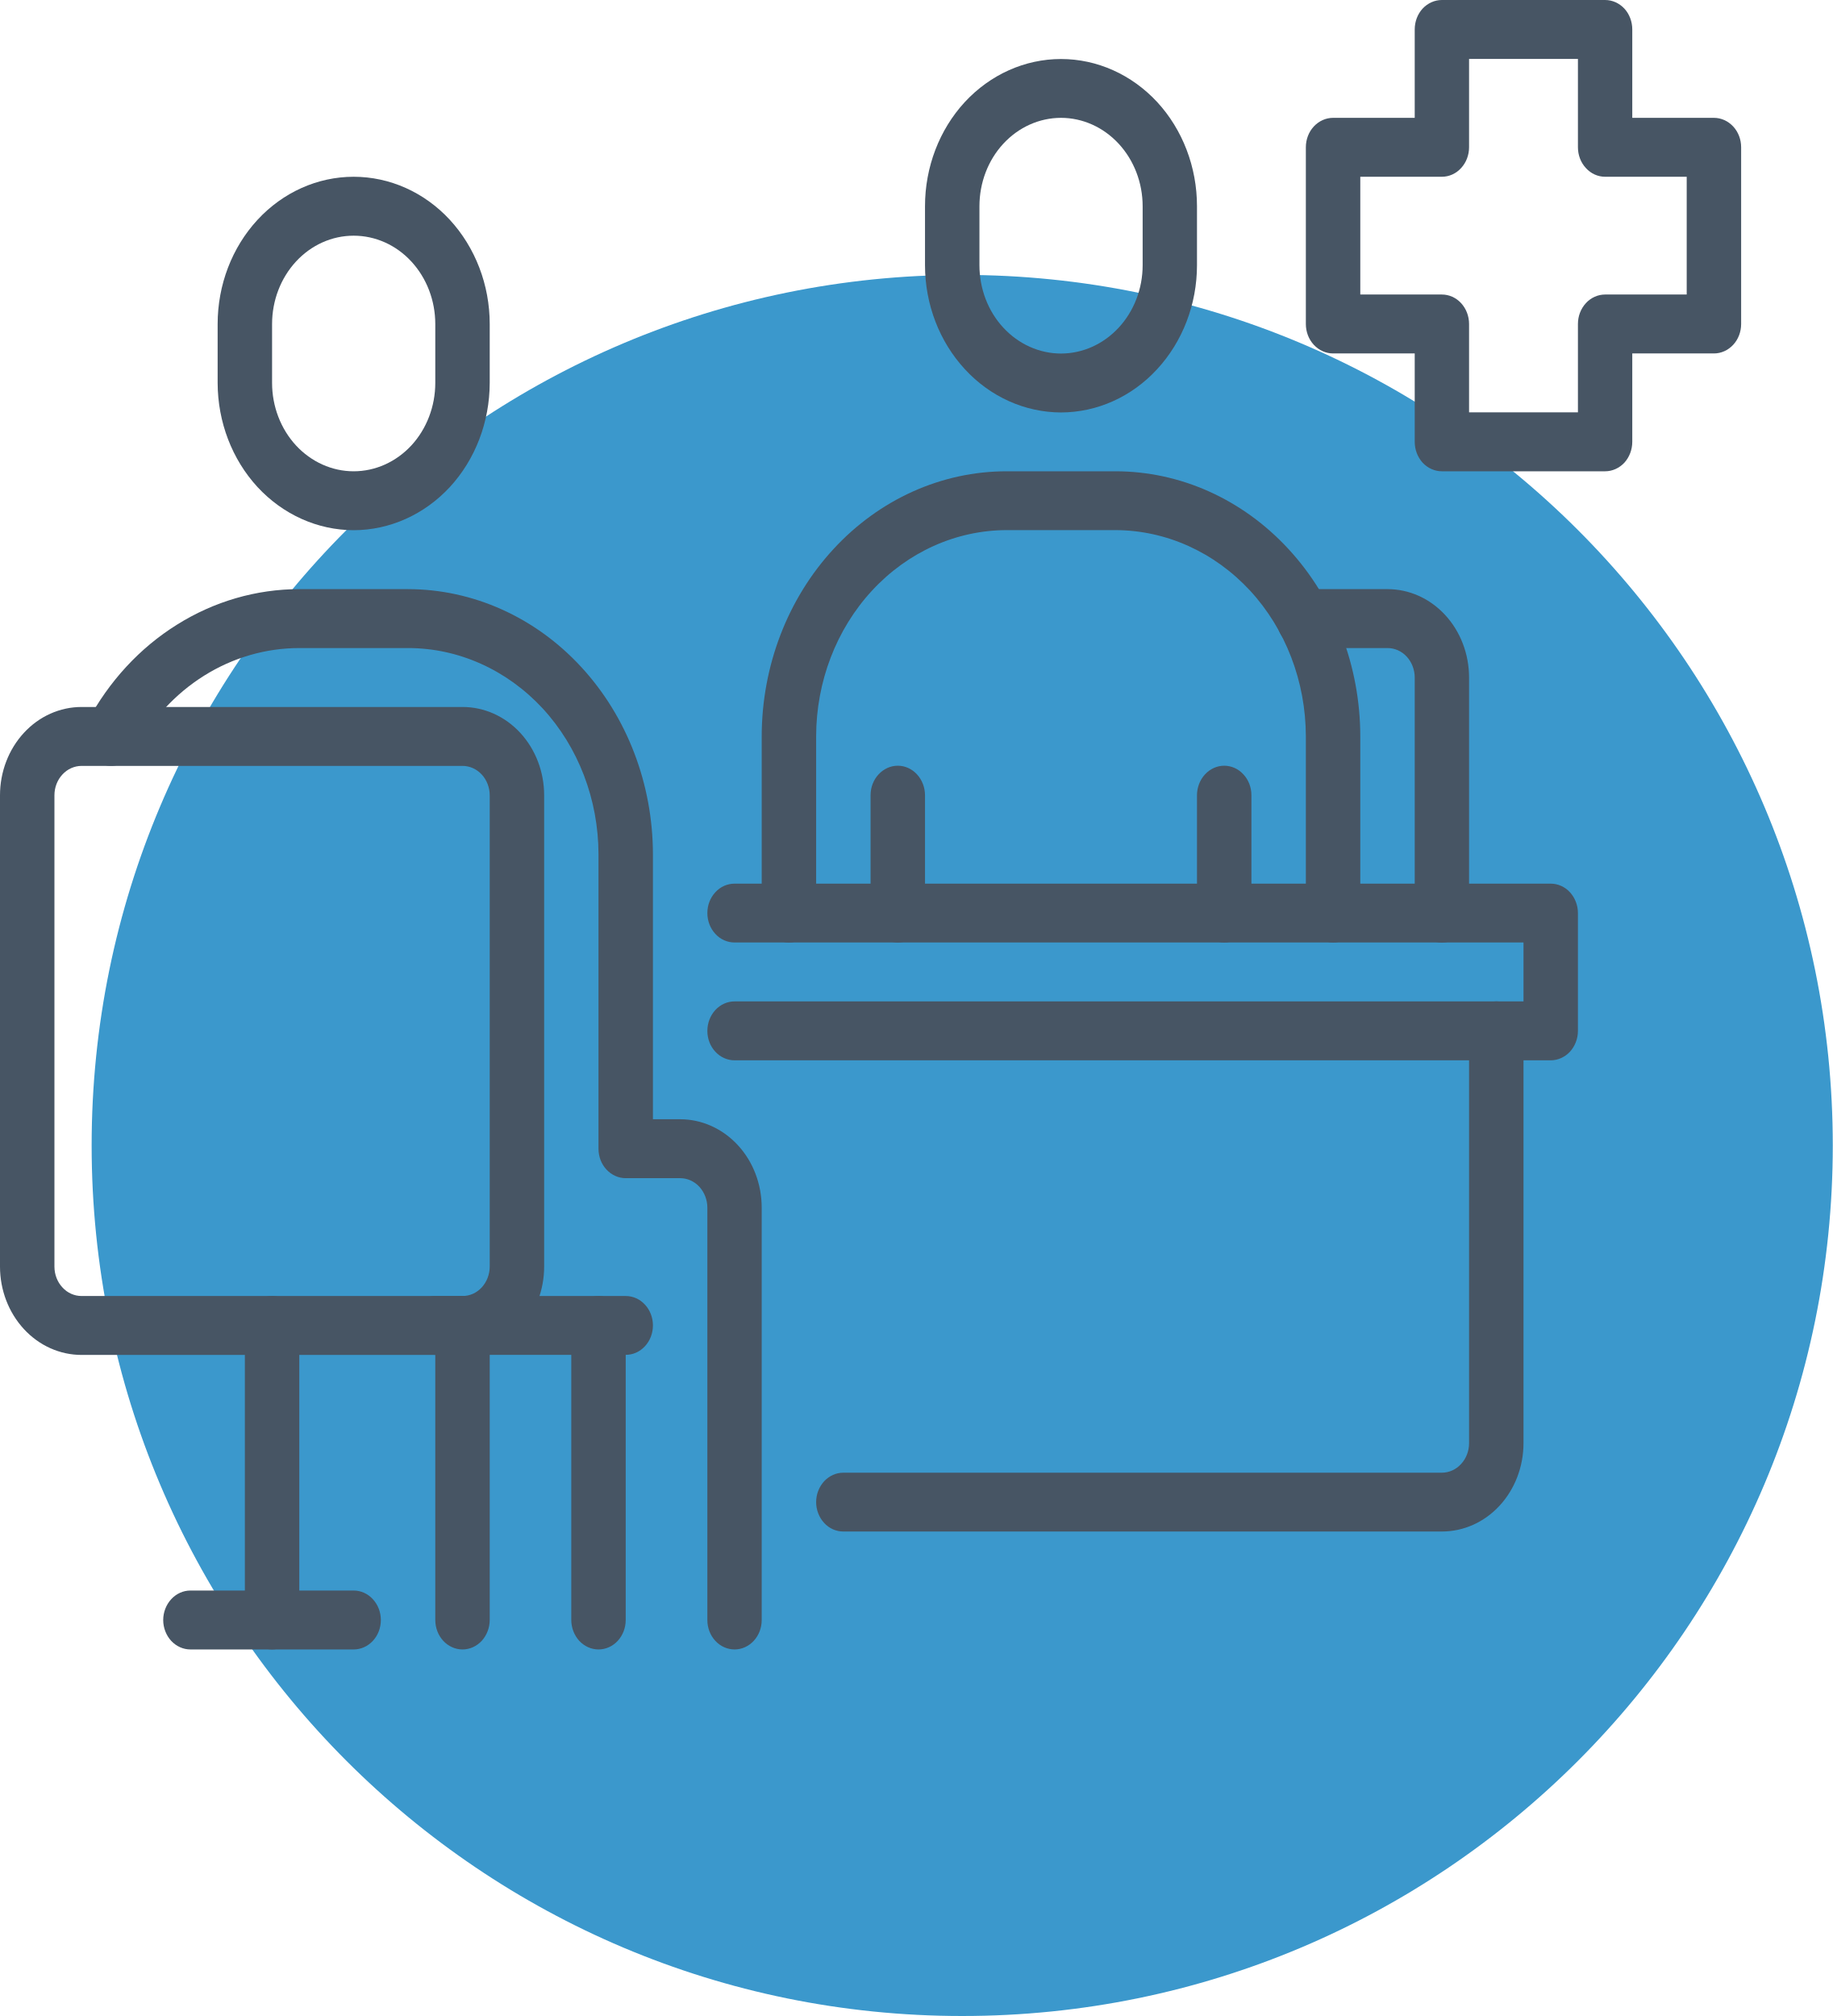
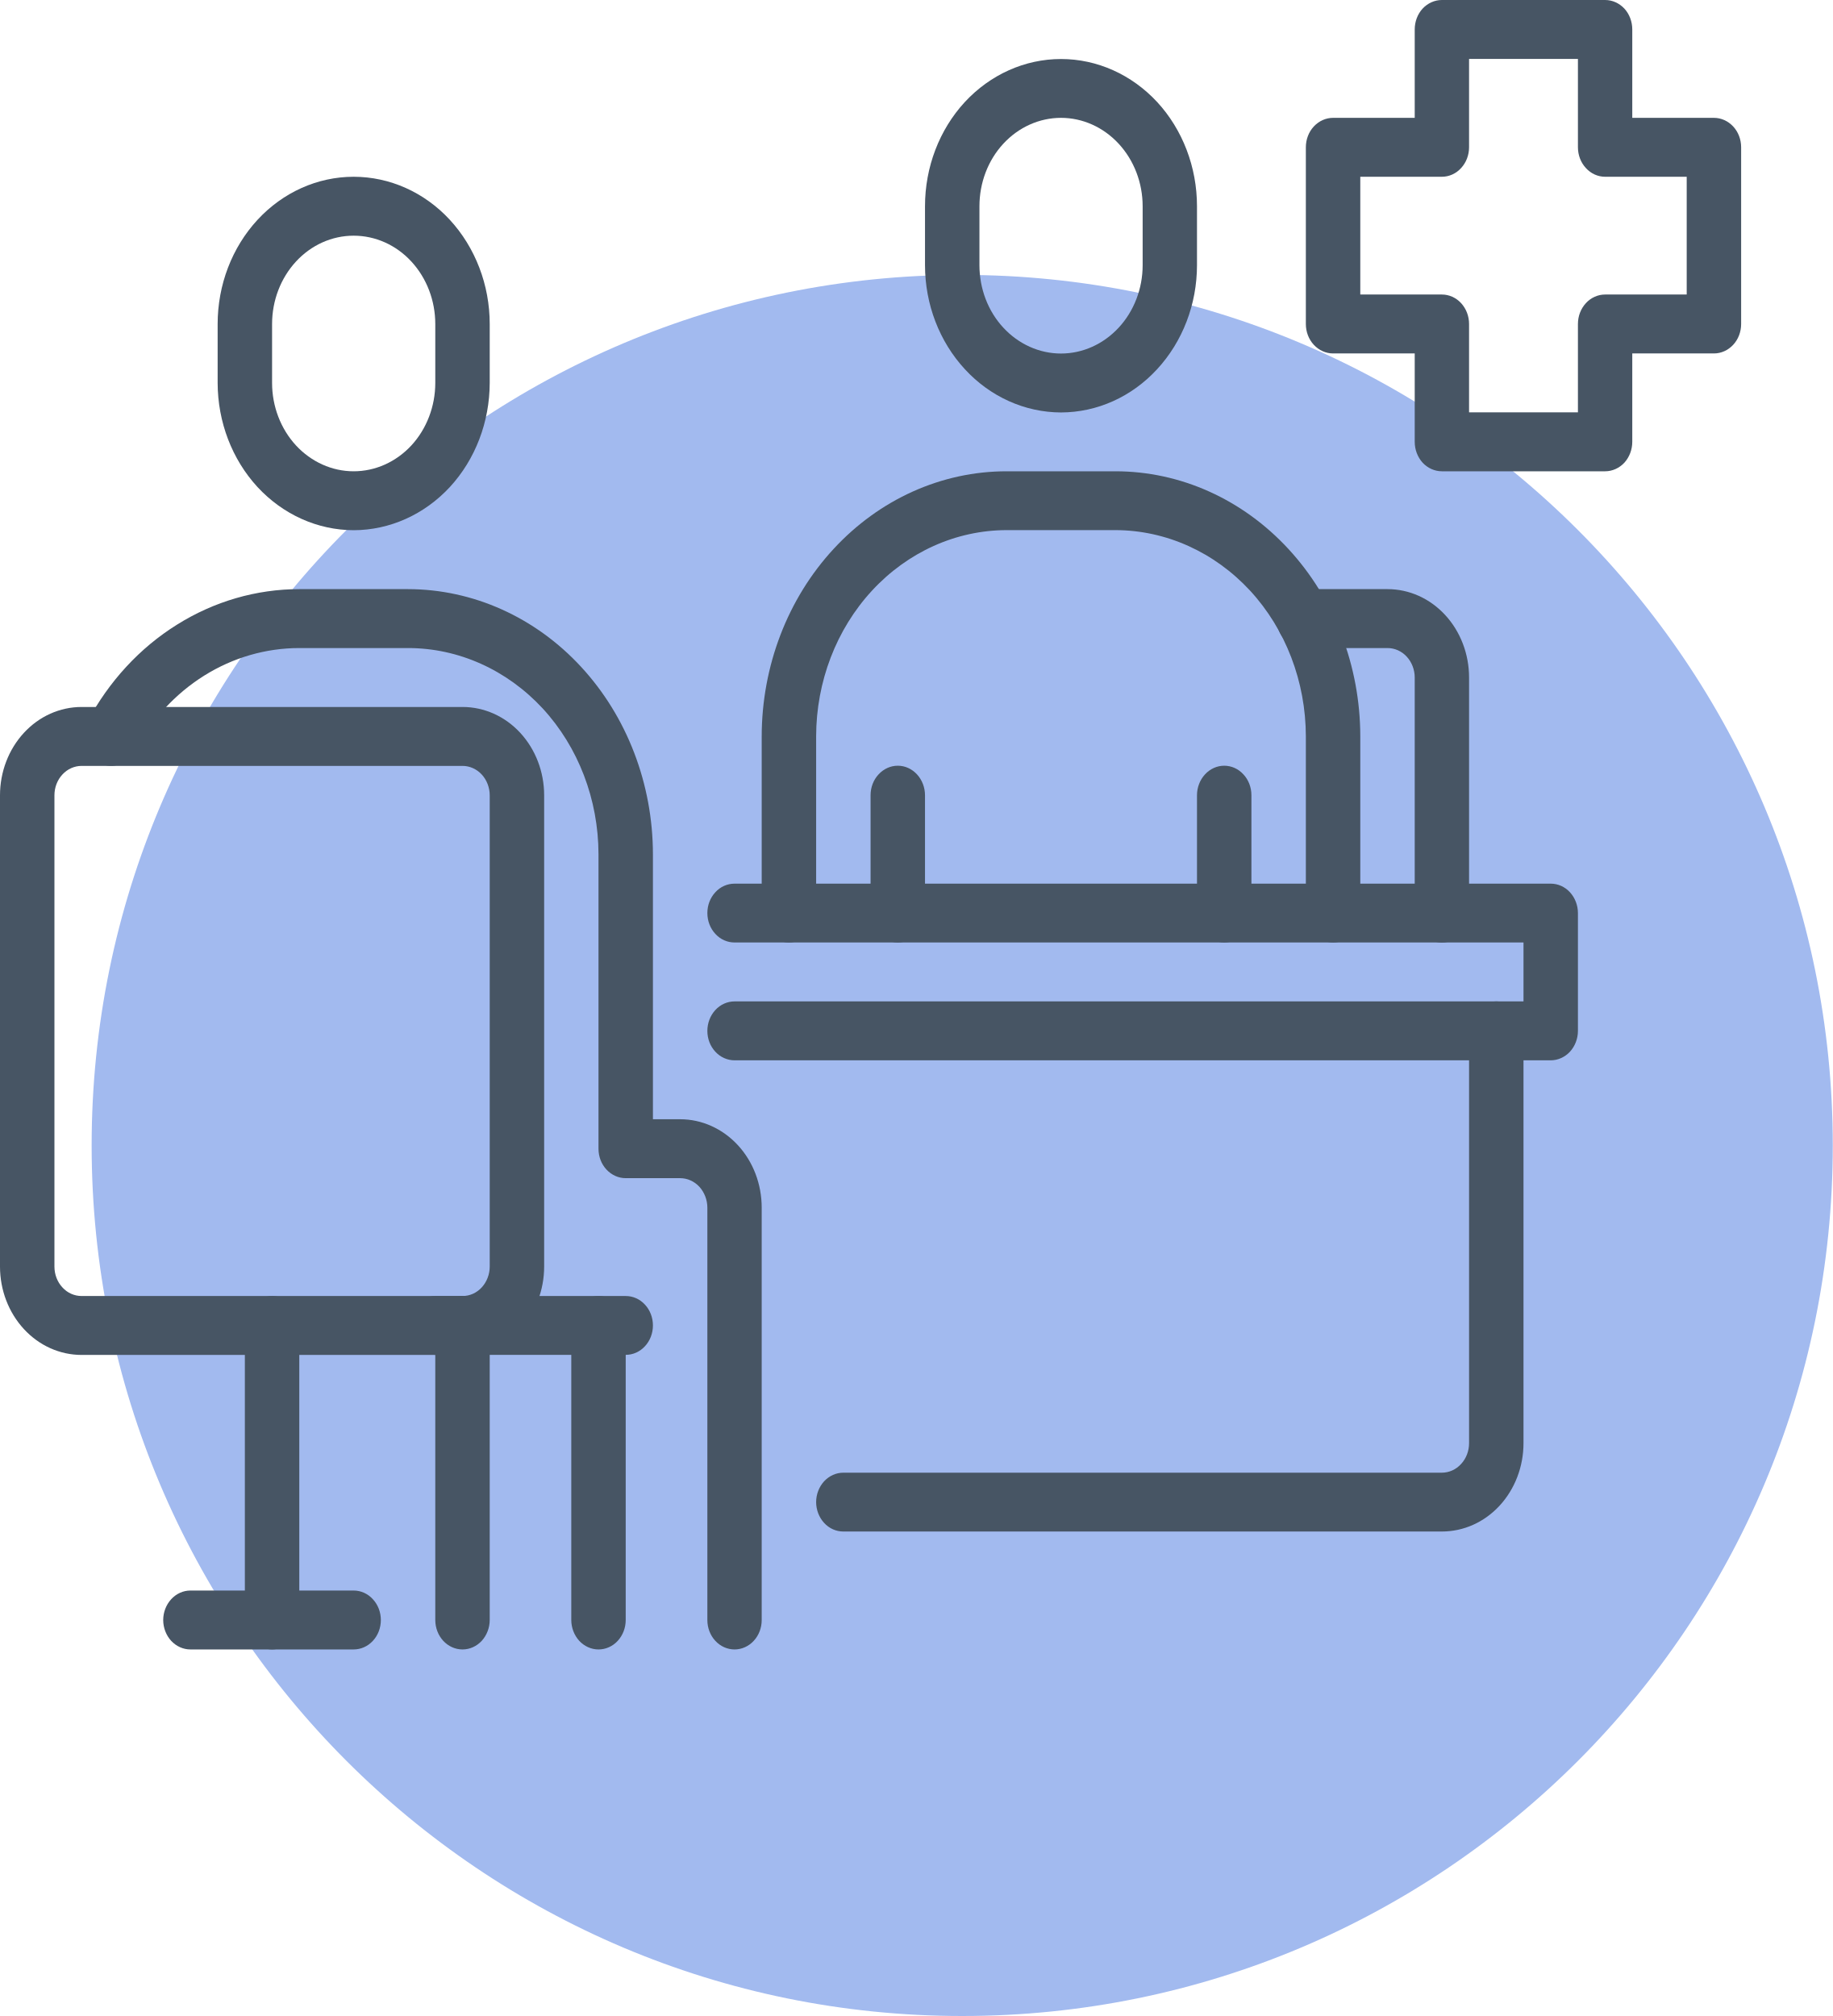
<svg xmlns="http://www.w3.org/2000/svg" width="20" height="22" viewBox="0 0 20 22" fill="none">
-   <circle cx="10.5" cy="12.5" r="9.5" fill="#3B98CC" />
+   <circle cx="10.5" cy="12.5" r="9.5" fill="#A2BAEF" />
  <path d="M6.531 18C6.453 18 6.377 17.966 6.321 17.906C6.266 17.845 6.234 17.764 6.234 17.678V14.464C6.234 14.379 6.266 14.297 6.321 14.237C6.377 14.176 6.453 14.143 6.531 14.143C6.61 14.143 6.686 14.176 6.741 14.237C6.797 14.297 6.828 14.379 6.828 14.464V17.678C6.828 17.764 6.797 17.845 6.741 17.906C6.686 17.966 6.61 18 6.531 18Z" fill="#475564" />
  <path d="M3.859 5.786C3.466 5.785 3.089 5.616 2.81 5.315C2.532 5.013 2.376 4.605 2.375 4.179V3.536C2.375 3.11 2.531 2.701 2.81 2.399C3.088 2.098 3.466 1.929 3.859 1.929C4.253 1.929 4.631 2.098 4.909 2.399C5.187 2.701 5.344 3.11 5.344 3.536V4.179C5.343 4.605 5.187 5.013 4.909 5.315C4.63 5.616 4.253 5.785 3.859 5.786V5.786ZM3.859 2.572C3.623 2.572 3.397 2.673 3.23 2.854C3.063 3.035 2.969 3.28 2.969 3.536V4.179C2.969 4.434 3.063 4.68 3.23 4.861C3.397 5.041 3.623 5.143 3.859 5.143C4.096 5.143 4.322 5.041 4.489 4.861C4.656 4.68 4.75 4.434 4.75 4.179V3.536C4.75 3.28 4.656 3.035 4.489 2.854C4.322 2.673 4.096 2.572 3.859 2.572Z" fill="#475564" />
  <path d="M8.016 18C7.937 18 7.861 17.966 7.806 17.906C7.75 17.846 7.719 17.764 7.719 17.679V13.179C7.719 13.094 7.687 13.012 7.632 12.951C7.576 12.891 7.501 12.857 7.422 12.857H6.828C6.749 12.857 6.674 12.823 6.618 12.763C6.562 12.703 6.531 12.621 6.531 12.536V9.322C6.53 8.725 6.311 8.153 5.922 7.731C5.532 7.31 5.004 7.072 4.453 7.072H3.266C2.901 7.072 2.543 7.176 2.228 7.373C1.912 7.571 1.651 7.855 1.469 8.197C1.449 8.233 1.423 8.265 1.392 8.291C1.361 8.317 1.326 8.336 1.288 8.347C1.251 8.358 1.211 8.36 1.173 8.355C1.134 8.349 1.097 8.336 1.063 8.315C1.029 8.293 0.999 8.265 0.976 8.232C0.952 8.198 0.934 8.16 0.924 8.119C0.914 8.078 0.911 8.036 0.917 7.994C0.922 7.952 0.934 7.912 0.954 7.875C1.188 7.436 1.525 7.07 1.931 6.817C2.336 6.563 2.797 6.429 3.266 6.429H4.453C5.161 6.43 5.841 6.735 6.341 7.277C6.842 7.819 7.124 8.555 7.125 9.322V12.214H7.422C7.658 12.214 7.885 12.316 8.052 12.497C8.219 12.678 8.312 12.923 8.312 13.179V17.679C8.312 17.764 8.281 17.846 8.225 17.906C8.17 17.966 8.094 18 8.016 18Z" fill="#475564" />
  <path d="M5.047 14.786H0.891C0.654 14.786 0.428 14.685 0.261 14.504C0.094 14.323 0 14.078 0 13.822L0 8.679C0 8.423 0.094 8.178 0.261 7.997C0.428 7.816 0.654 7.715 0.891 7.715H5.047C5.283 7.715 5.51 7.816 5.677 7.997C5.844 8.178 5.938 8.423 5.938 8.679V13.822C5.938 14.078 5.844 14.323 5.677 14.504C5.51 14.685 5.283 14.786 5.047 14.786V14.786ZM0.891 8.358C0.812 8.358 0.736 8.392 0.681 8.452C0.625 8.512 0.594 8.594 0.594 8.679V13.822C0.594 13.907 0.625 13.989 0.681 14.049C0.736 14.11 0.812 14.143 0.891 14.143H5.047C5.126 14.143 5.201 14.11 5.257 14.049C5.312 13.989 5.344 13.907 5.344 13.822V8.679C5.344 8.594 5.312 8.512 5.257 8.452C5.201 8.392 5.126 8.358 5.047 8.358H0.891Z" fill="#475564" />
  <path d="M2.969 18C2.89 18 2.814 17.966 2.759 17.906C2.703 17.845 2.672 17.764 2.672 17.678V14.464C2.672 14.379 2.703 14.297 2.759 14.237C2.814 14.176 2.89 14.143 2.969 14.143C3.047 14.143 3.123 14.176 3.179 14.237C3.234 14.297 3.266 14.379 3.266 14.464V17.678C3.266 17.764 3.234 17.845 3.179 17.906C3.123 17.966 3.047 18 2.969 18Z" fill="#475564" />
  <path d="M6.828 14.785H4.75C4.671 14.785 4.596 14.752 4.54 14.691C4.484 14.631 4.453 14.549 4.453 14.464C4.453 14.379 4.484 14.297 4.54 14.237C4.596 14.176 4.671 14.143 4.75 14.143H6.828C6.907 14.143 6.982 14.176 7.038 14.237C7.094 14.297 7.125 14.379 7.125 14.464C7.125 14.549 7.094 14.631 7.038 14.691C6.982 14.752 6.907 14.785 6.828 14.785Z" fill="#475564" />
  <path d="M5.047 18C4.968 18 4.893 17.966 4.837 17.906C4.781 17.845 4.75 17.764 4.75 17.678V14.464C4.75 14.379 4.781 14.297 4.837 14.237C4.893 14.176 4.968 14.143 5.047 14.143C5.126 14.143 5.201 14.176 5.257 14.237C5.312 14.297 5.344 14.379 5.344 14.464V17.678C5.344 17.764 5.312 17.845 5.257 17.906C5.201 17.966 5.126 18 5.047 18Z" fill="#475564" />
  <path d="M3.859 18H2.078C1.999 18 1.924 17.966 1.868 17.906C1.813 17.846 1.781 17.764 1.781 17.679C1.781 17.594 1.813 17.512 1.868 17.452C1.924 17.391 1.999 17.357 2.078 17.357H3.859C3.938 17.357 4.014 17.391 4.069 17.452C4.125 17.512 4.156 17.594 4.156 17.679C4.156 17.764 4.125 17.846 4.069 17.906C4.014 17.966 3.938 18 3.859 18Z" fill="#475564" />
  <path d="M16.922 11.571H8.016C7.937 11.571 7.861 11.537 7.806 11.477C7.75 11.417 7.719 11.335 7.719 11.25C7.719 11.165 7.75 11.083 7.806 11.022C7.861 10.962 7.937 10.928 8.016 10.928H16.625V10.285H8.016C7.937 10.285 7.861 10.252 7.806 10.191C7.75 10.131 7.719 10.049 7.719 9.964C7.719 9.879 7.75 9.797 7.806 9.737C7.861 9.676 7.937 9.643 8.016 9.643H16.922C17 9.643 17.076 9.676 17.132 9.737C17.187 9.797 17.219 9.879 17.219 9.964V11.25C17.219 11.335 17.187 11.417 17.132 11.477C17.076 11.537 17 11.571 16.922 11.571Z" fill="#475564" />
  <path d="M15.734 16.713H9.203C9.124 16.713 9.049 16.68 8.993 16.619C8.938 16.559 8.906 16.477 8.906 16.392C8.906 16.307 8.938 16.225 8.993 16.165C9.049 16.105 9.124 16.071 9.203 16.071H15.734C15.813 16.071 15.889 16.037 15.944 15.976C16 15.916 16.031 15.834 16.031 15.749V11.249C16.031 11.164 16.062 11.082 16.118 11.022C16.174 10.962 16.249 10.928 16.328 10.928C16.407 10.928 16.482 10.962 16.538 11.022C16.594 11.082 16.625 11.164 16.625 11.249V15.749C16.625 16.005 16.531 16.25 16.364 16.431C16.197 16.612 15.971 16.713 15.734 16.713V16.713Z" fill="#475564" />
  <path d="M17.516 5.143H15.734C15.656 5.143 15.58 5.109 15.524 5.049C15.469 4.988 15.438 4.907 15.438 4.821V3.857H14.547C14.468 3.857 14.393 3.823 14.337 3.763C14.281 3.703 14.25 3.621 14.25 3.536V1.607C14.25 1.522 14.281 1.44 14.337 1.38C14.393 1.32 14.468 1.286 14.547 1.286H15.438V0.321C15.438 0.236 15.469 0.154 15.524 0.094C15.58 0.034 15.656 0 15.734 0H17.516C17.594 0 17.67 0.034 17.726 0.094C17.781 0.154 17.812 0.236 17.812 0.321V1.286H18.703C18.782 1.286 18.857 1.32 18.913 1.38C18.969 1.44 19 1.522 19 1.607V3.536C19 3.621 18.969 3.703 18.913 3.763C18.857 3.823 18.782 3.857 18.703 3.857H17.812V4.821C17.812 4.907 17.781 4.988 17.726 5.049C17.67 5.109 17.594 5.143 17.516 5.143ZM16.031 4.5H17.219V3.536C17.219 3.45 17.25 3.369 17.306 3.308C17.361 3.248 17.437 3.214 17.516 3.214H18.406V1.929H17.516C17.437 1.929 17.361 1.895 17.306 1.834C17.25 1.774 17.219 1.692 17.219 1.607V0.643H16.031V1.607C16.031 1.692 16 1.774 15.944 1.834C15.889 1.895 15.813 1.929 15.734 1.929H14.844V3.214H15.734C15.813 3.214 15.889 3.248 15.944 3.308C16 3.369 16.031 3.45 16.031 3.536V4.5Z" fill="#475564" />
  <path d="M11.578 4.501C11.185 4.5 10.807 4.331 10.529 4.029C10.251 3.728 10.094 3.32 10.094 2.894V2.251C10.094 1.824 10.25 1.416 10.528 1.114C10.807 0.813 11.184 0.644 11.578 0.644C11.972 0.644 12.349 0.813 12.628 1.114C12.906 1.416 13.062 1.824 13.062 2.251V2.894C13.062 3.32 12.905 3.728 12.627 4.029C12.349 4.331 11.972 4.5 11.578 4.501V4.501ZM11.578 1.286C11.342 1.286 11.115 1.388 10.948 1.569C10.781 1.75 10.688 1.995 10.688 2.251V2.894C10.688 3.149 10.781 3.395 10.948 3.575C11.115 3.756 11.342 3.858 11.578 3.858C11.814 3.858 12.041 3.756 12.208 3.575C12.375 3.395 12.469 3.149 12.469 2.894V2.251C12.469 1.995 12.375 1.75 12.208 1.569C12.041 1.388 11.814 1.286 11.578 1.286Z" fill="#475564" />
  <path d="M14.547 10.285C14.468 10.285 14.393 10.252 14.337 10.191C14.281 10.131 14.25 10.049 14.25 9.964V8.035C14.249 7.439 14.03 6.867 13.641 6.445C13.251 6.024 12.723 5.786 12.172 5.785H10.984C10.433 5.786 9.905 6.024 9.516 6.445C9.126 6.867 8.907 7.439 8.906 8.035V9.964C8.906 10.049 8.875 10.131 8.819 10.191C8.764 10.252 8.688 10.285 8.609 10.285C8.531 10.285 8.455 10.252 8.399 10.191C8.344 10.131 8.312 10.049 8.312 9.964V8.035C8.313 7.268 8.595 6.533 9.096 5.991C9.597 5.448 10.276 5.143 10.984 5.143H12.172C12.88 5.143 13.559 5.448 14.06 5.991C14.561 6.533 14.843 7.268 14.844 8.035V9.964C14.844 10.049 14.812 10.131 14.757 10.191C14.701 10.252 14.626 10.285 14.547 10.285Z" fill="#475564" />
  <path d="M9.797 10.285C9.718 10.285 9.643 10.251 9.587 10.191C9.531 10.131 9.5 10.049 9.5 9.964V8.678C9.5 8.593 9.531 8.511 9.587 8.451C9.643 8.39 9.718 8.356 9.797 8.356C9.876 8.356 9.951 8.39 10.007 8.451C10.062 8.511 10.094 8.593 10.094 8.678V9.964C10.094 10.049 10.062 10.131 10.007 10.191C9.951 10.251 9.876 10.285 9.797 10.285Z" fill="#475564" />
  <path d="M13.359 10.285C13.281 10.285 13.205 10.251 13.149 10.191C13.094 10.131 13.062 10.049 13.062 9.964V8.678C13.062 8.593 13.094 8.511 13.149 8.451C13.205 8.39 13.281 8.356 13.359 8.356C13.438 8.356 13.514 8.39 13.569 8.451C13.625 8.511 13.656 8.593 13.656 8.678V9.964C13.656 10.049 13.625 10.131 13.569 10.191C13.514 10.251 13.438 10.285 13.359 10.285Z" fill="#475564" />
  <path d="M15.734 10.286C15.656 10.286 15.58 10.252 15.524 10.192C15.469 10.131 15.438 10.05 15.438 9.964V7.393C15.438 7.308 15.406 7.226 15.351 7.166C15.295 7.105 15.219 7.072 15.141 7.072H14.226C14.148 7.072 14.072 7.038 14.016 6.977C13.961 6.917 13.929 6.835 13.929 6.75C13.929 6.665 13.961 6.583 14.016 6.523C14.072 6.463 14.148 6.429 14.226 6.429H15.141C15.377 6.429 15.603 6.53 15.77 6.711C15.937 6.892 16.031 7.137 16.031 7.393V9.964C16.031 10.05 16 10.131 15.944 10.192C15.889 10.252 15.813 10.286 15.734 10.286Z" fill="#475564" />
</svg>
